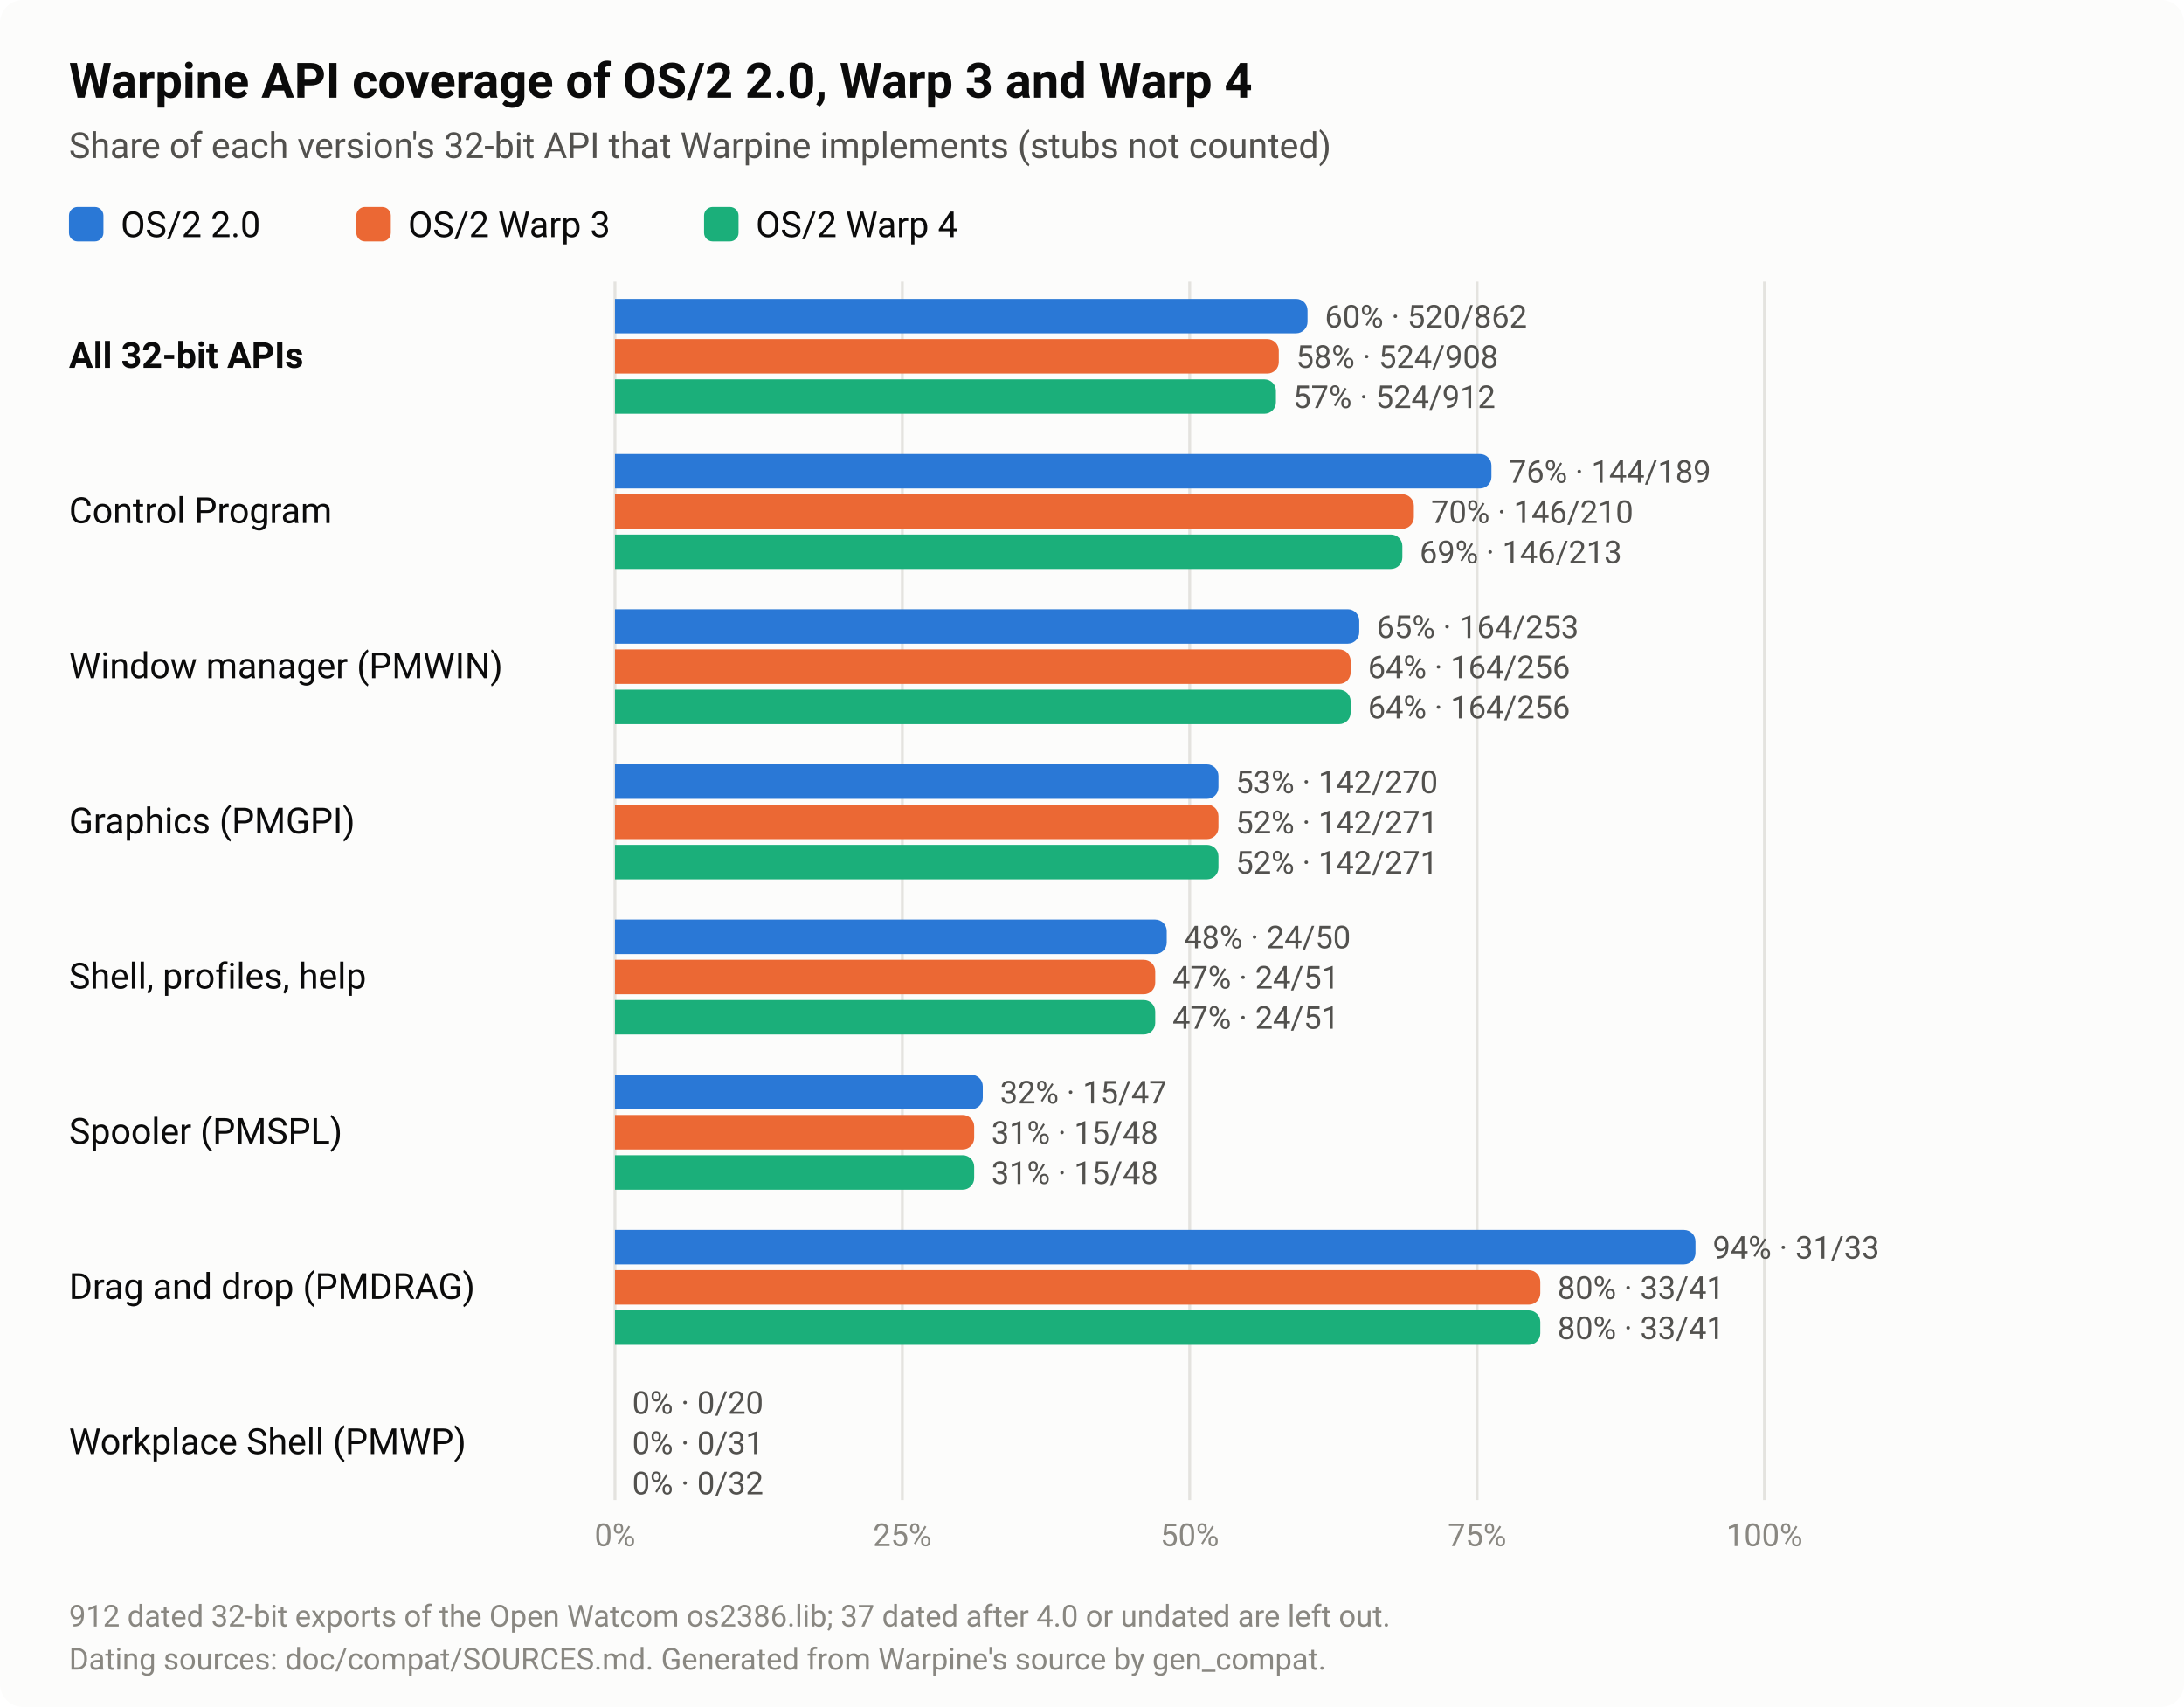
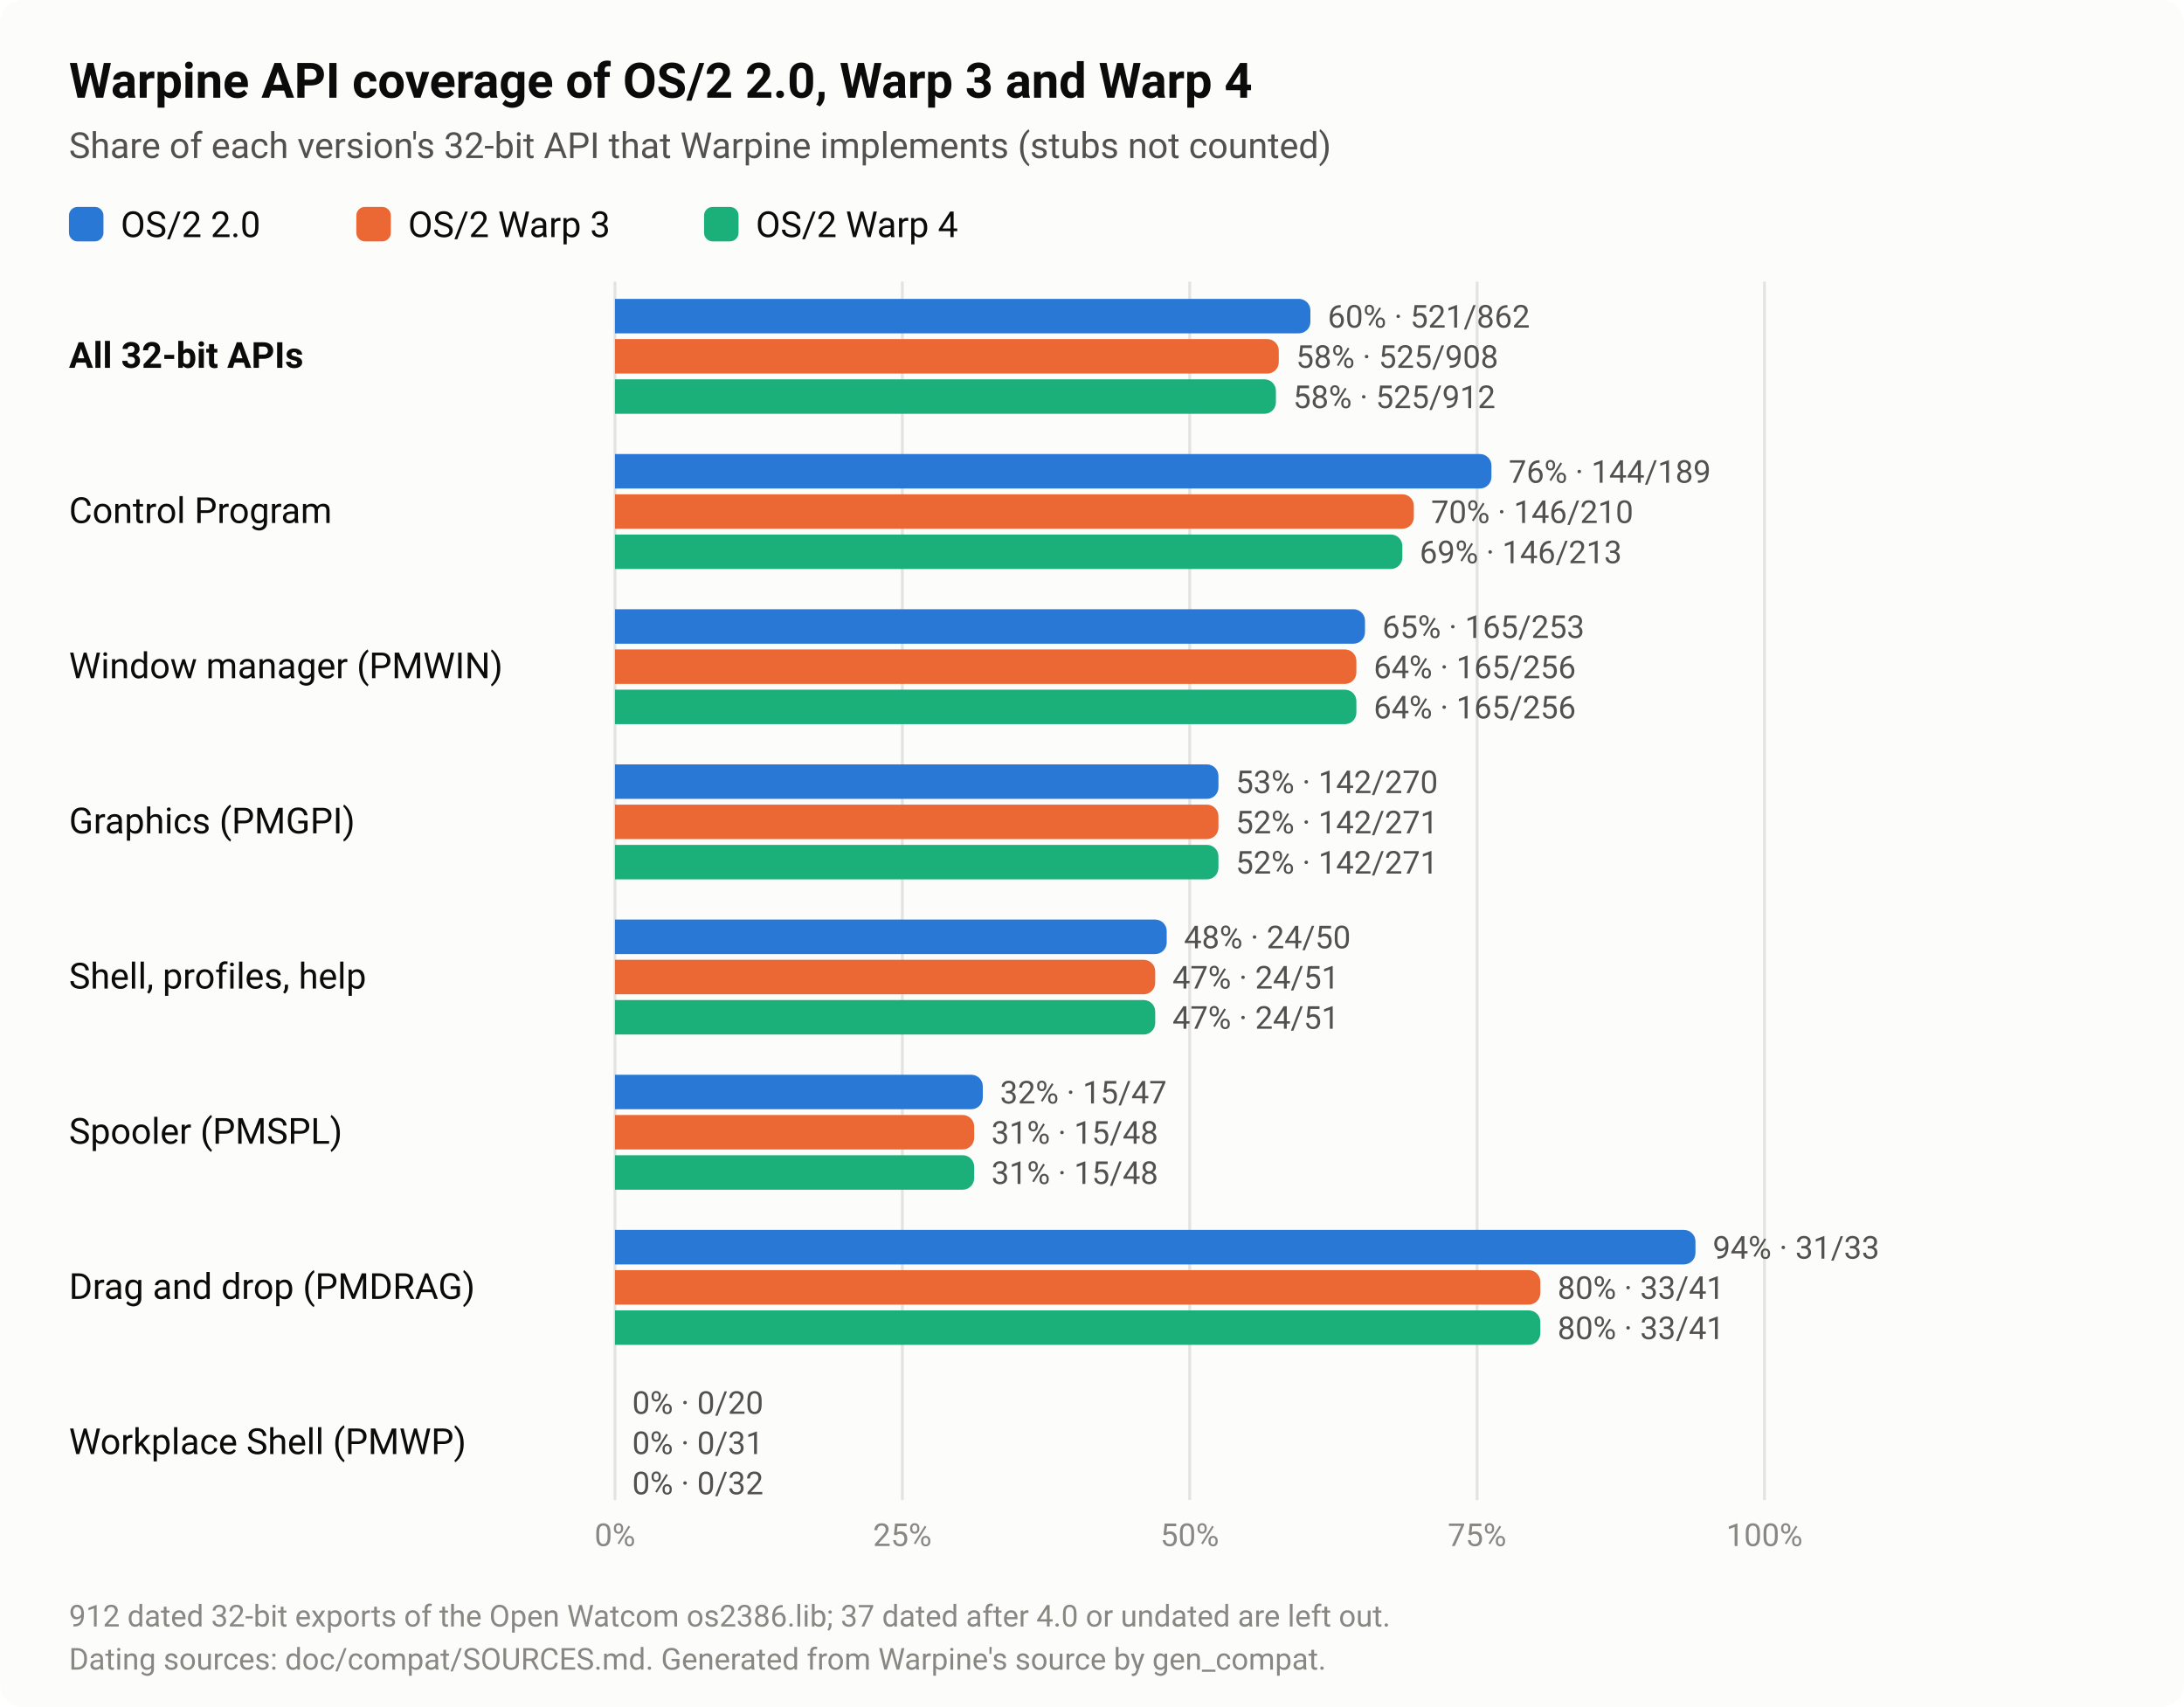
<svg xmlns="http://www.w3.org/2000/svg" width="760" height="594" viewBox="0 0 760 594" role="img" aria-labelledby="t d" font-family="system-ui, -apple-system, 'Segoe UI', Roboto, 'Helvetica Neue', Arial, sans-serif">
  <rect width="760" height="594" rx="8" fill="#fcfcfb" />
  <text x="24" y="34" font-size="17" font-weight="600" fill="#0b0b0b">Warpine API coverage of OS/2 2.0, Warp 3 and Warp 4</text>
  <text x="24" y="55" font-size="12.5" fill="#52514e">Share of each version's 32-bit API that Warpine implements (stubs not counted)</text>
  <rect x="24" y="72" width="12" height="12" rx="3" fill="#2a78d6" />
  <text x="42" y="82.5" font-size="12.5" fill="#0b0b0b">OS/2 2.0</text>
  <rect x="124" y="72" width="12" height="12" rx="3" fill="#eb6834" />
  <text x="142" y="82.5" font-size="12.5" fill="#0b0b0b">OS/2 Warp 3</text>
  <rect x="245" y="72" width="12" height="12" rx="3" fill="#1baf7a" />
  <text x="263" y="82.5" font-size="12.5" fill="#0b0b0b">OS/2 Warp 4</text>
  <line x1="214" y1="98" x2="214" y2="522" stroke="#e4e3df" stroke-width="1" />
  <text x="214" y="538" font-size="11" text-anchor="middle" fill="#898781">0%</text>
  <line x1="314" y1="98" x2="314" y2="522" stroke="#e4e3df" stroke-width="1" />
  <text x="314" y="538" font-size="11" text-anchor="middle" fill="#898781">25%</text>
  <line x1="414" y1="98" x2="414" y2="522" stroke="#e4e3df" stroke-width="1" />
  <text x="414" y="538" font-size="11" text-anchor="middle" fill="#898781">50%</text>
  <line x1="514" y1="98" x2="514" y2="522" stroke="#e4e3df" stroke-width="1" />
  <text x="514" y="538" font-size="11" text-anchor="middle" fill="#898781">75%</text>
  <line x1="614" y1="98" x2="614" y2="522" stroke="#e4e3df" stroke-width="1" />
  <text x="614" y="538" font-size="11" text-anchor="middle" fill="#898781">100%</text>
  <text x="24" y="128" font-size="12.5" font-weight="600" fill="#0b0b0b">All 32-bit APIs</text>
-   <path d="M214 104h237a4 4 0 0 1 4 4v4a4 4 0 0 1 -4 4h-237z" fill="#2a78d6" />
-   <text x="461" y="114" font-size="11" fill="#52514e">60% · 520/862</text>
+   <path d="M214 104h238a4 4 0 0 1 4 4v4a4 4 0 0 1 -4 4h-238z" fill="#2a78d6" />
+   <text x="462" y="114" font-size="11" fill="#52514e">60% · 521/862</text>
  <path d="M214 118h227a4 4 0 0 1 4 4v4a4 4 0 0 1 -4 4h-227z" fill="#eb6834" />
-   <text x="451" y="128" font-size="11" fill="#52514e">58% · 524/908</text>
+   <text x="451" y="128" font-size="11" fill="#52514e">58% · 525/908</text>
  <path d="M214 132h226a4 4 0 0 1 4 4v4a4 4 0 0 1 -4 4h-226z" fill="#1baf7a" />
-   <text x="450" y="142" font-size="11" fill="#52514e">57% · 524/912</text>
+   <text x="450" y="142" font-size="11" fill="#52514e">58% · 525/912</text>
  <text x="24" y="182" font-size="12.5" font-weight="400" fill="#0b0b0b">Control Program</text>
  <path d="M214 158h301a4 4 0 0 1 4 4v4a4 4 0 0 1 -4 4h-301z" fill="#2a78d6" />
  <text x="525" y="168" font-size="11" fill="#52514e">76% · 144/189</text>
  <path d="M214 172h274a4 4 0 0 1 4 4v4a4 4 0 0 1 -4 4h-274z" fill="#eb6834" />
  <text x="498" y="182" font-size="11" fill="#52514e">70% · 146/210</text>
  <path d="M214 186h270a4 4 0 0 1 4 4v4a4 4 0 0 1 -4 4h-270z" fill="#1baf7a" />
  <text x="494" y="196" font-size="11" fill="#52514e">69% · 146/213</text>
  <text x="24" y="236" font-size="12.5" font-weight="400" fill="#0b0b0b">Window manager (PMWIN)</text>
-   <path d="M214 212h255a4 4 0 0 1 4 4v4a4 4 0 0 1 -4 4h-255z" fill="#2a78d6" />
-   <text x="479" y="222" font-size="11" fill="#52514e">65% · 164/253</text>
-   <path d="M214 226h252a4 4 0 0 1 4 4v4a4 4 0 0 1 -4 4h-252z" fill="#eb6834" />
-   <text x="476" y="236" font-size="11" fill="#52514e">64% · 164/256</text>
-   <path d="M214 240h252a4 4 0 0 1 4 4v4a4 4 0 0 1 -4 4h-252z" fill="#1baf7a" />
-   <text x="476" y="250" font-size="11" fill="#52514e">64% · 164/256</text>
+   <path d="M214 212h257a4 4 0 0 1 4 4v4a4 4 0 0 1 -4 4h-257z" fill="#2a78d6" />
+   <text x="481" y="222" font-size="11" fill="#52514e">65% · 165/253</text>
+   <path d="M214 226h254a4 4 0 0 1 4 4v4a4 4 0 0 1 -4 4h-254z" fill="#eb6834" />
+   <text x="478" y="236" font-size="11" fill="#52514e">64% · 165/256</text>
+   <path d="M214 240h254a4 4 0 0 1 4 4v4a4 4 0 0 1 -4 4h-254z" fill="#1baf7a" />
+   <text x="478" y="250" font-size="11" fill="#52514e">64% · 165/256</text>
  <text x="24" y="290" font-size="12.5" font-weight="400" fill="#0b0b0b">Graphics (PMGPI)</text>
  <path d="M214 266h206a4 4 0 0 1 4 4v4a4 4 0 0 1 -4 4h-206z" fill="#2a78d6" />
  <text x="430" y="276" font-size="11" fill="#52514e">53% · 142/270</text>
  <path d="M214 280h206a4 4 0 0 1 4 4v4a4 4 0 0 1 -4 4h-206z" fill="#eb6834" />
  <text x="430" y="290" font-size="11" fill="#52514e">52% · 142/271</text>
  <path d="M214 294h206a4 4 0 0 1 4 4v4a4 4 0 0 1 -4 4h-206z" fill="#1baf7a" />
  <text x="430" y="304" font-size="11" fill="#52514e">52% · 142/271</text>
  <text x="24" y="344" font-size="12.5" font-weight="400" fill="#0b0b0b">Shell, profiles, help</text>
  <path d="M214 320h188a4 4 0 0 1 4 4v4a4 4 0 0 1 -4 4h-188z" fill="#2a78d6" />
  <text x="412" y="330" font-size="11" fill="#52514e">48% · 24/50</text>
  <path d="M214 334h184a4 4 0 0 1 4 4v4a4 4 0 0 1 -4 4h-184z" fill="#eb6834" />
  <text x="408" y="344" font-size="11" fill="#52514e">47% · 24/51</text>
  <path d="M214 348h184a4 4 0 0 1 4 4v4a4 4 0 0 1 -4 4h-184z" fill="#1baf7a" />
  <text x="408" y="358" font-size="11" fill="#52514e">47% · 24/51</text>
  <text x="24" y="398" font-size="12.5" font-weight="400" fill="#0b0b0b">Spooler (PMSPL)</text>
  <path d="M214 374h124a4 4 0 0 1 4 4v4a4 4 0 0 1 -4 4h-124z" fill="#2a78d6" />
  <text x="348" y="384" font-size="11" fill="#52514e">32% · 15/47</text>
  <path d="M214 388h121a4 4 0 0 1 4 4v4a4 4 0 0 1 -4 4h-121z" fill="#eb6834" />
  <text x="345" y="398" font-size="11" fill="#52514e">31% · 15/48</text>
  <path d="M214 402h121a4 4 0 0 1 4 4v4a4 4 0 0 1 -4 4h-121z" fill="#1baf7a" />
  <text x="345" y="412" font-size="11" fill="#52514e">31% · 15/48</text>
  <text x="24" y="452" font-size="12.5" font-weight="400" fill="#0b0b0b">Drag and drop (PMDRAG)</text>
  <path d="M214 428h372a4 4 0 0 1 4 4v4a4 4 0 0 1 -4 4h-372z" fill="#2a78d6" />
  <text x="596" y="438" font-size="11" fill="#52514e">94% · 31/33</text>
  <path d="M214 442h318a4 4 0 0 1 4 4v4a4 4 0 0 1 -4 4h-318z" fill="#eb6834" />
  <text x="542" y="452" font-size="11" fill="#52514e">80% · 33/41</text>
  <path d="M214 456h318a4 4 0 0 1 4 4v4a4 4 0 0 1 -4 4h-318z" fill="#1baf7a" />
  <text x="542" y="466" font-size="11" fill="#52514e">80% · 33/41</text>
  <text x="24" y="506" font-size="12.5" font-weight="400" fill="#0b0b0b">Workplace Shell (PMWP)</text>
  <text x="220" y="492" font-size="11" fill="#52514e">0% · 0/20</text>
  <text x="220" y="506" font-size="11" fill="#52514e">0% · 0/31</text>
  <text x="220" y="520" font-size="11" fill="#52514e">0% · 0/32</text>
  <text x="24" y="566" font-size="10.5" fill="#898781">912 dated 32-bit exports of the Open Watcom os2386.lib; 37 dated after 4.0 or undated are left out.</text>
  <text x="24" y="581" font-size="10.5" fill="#898781">Dating sources: doc/compat/SOURCES.md. Generated from Warpine's source by gen_compat.</text>
</svg>
